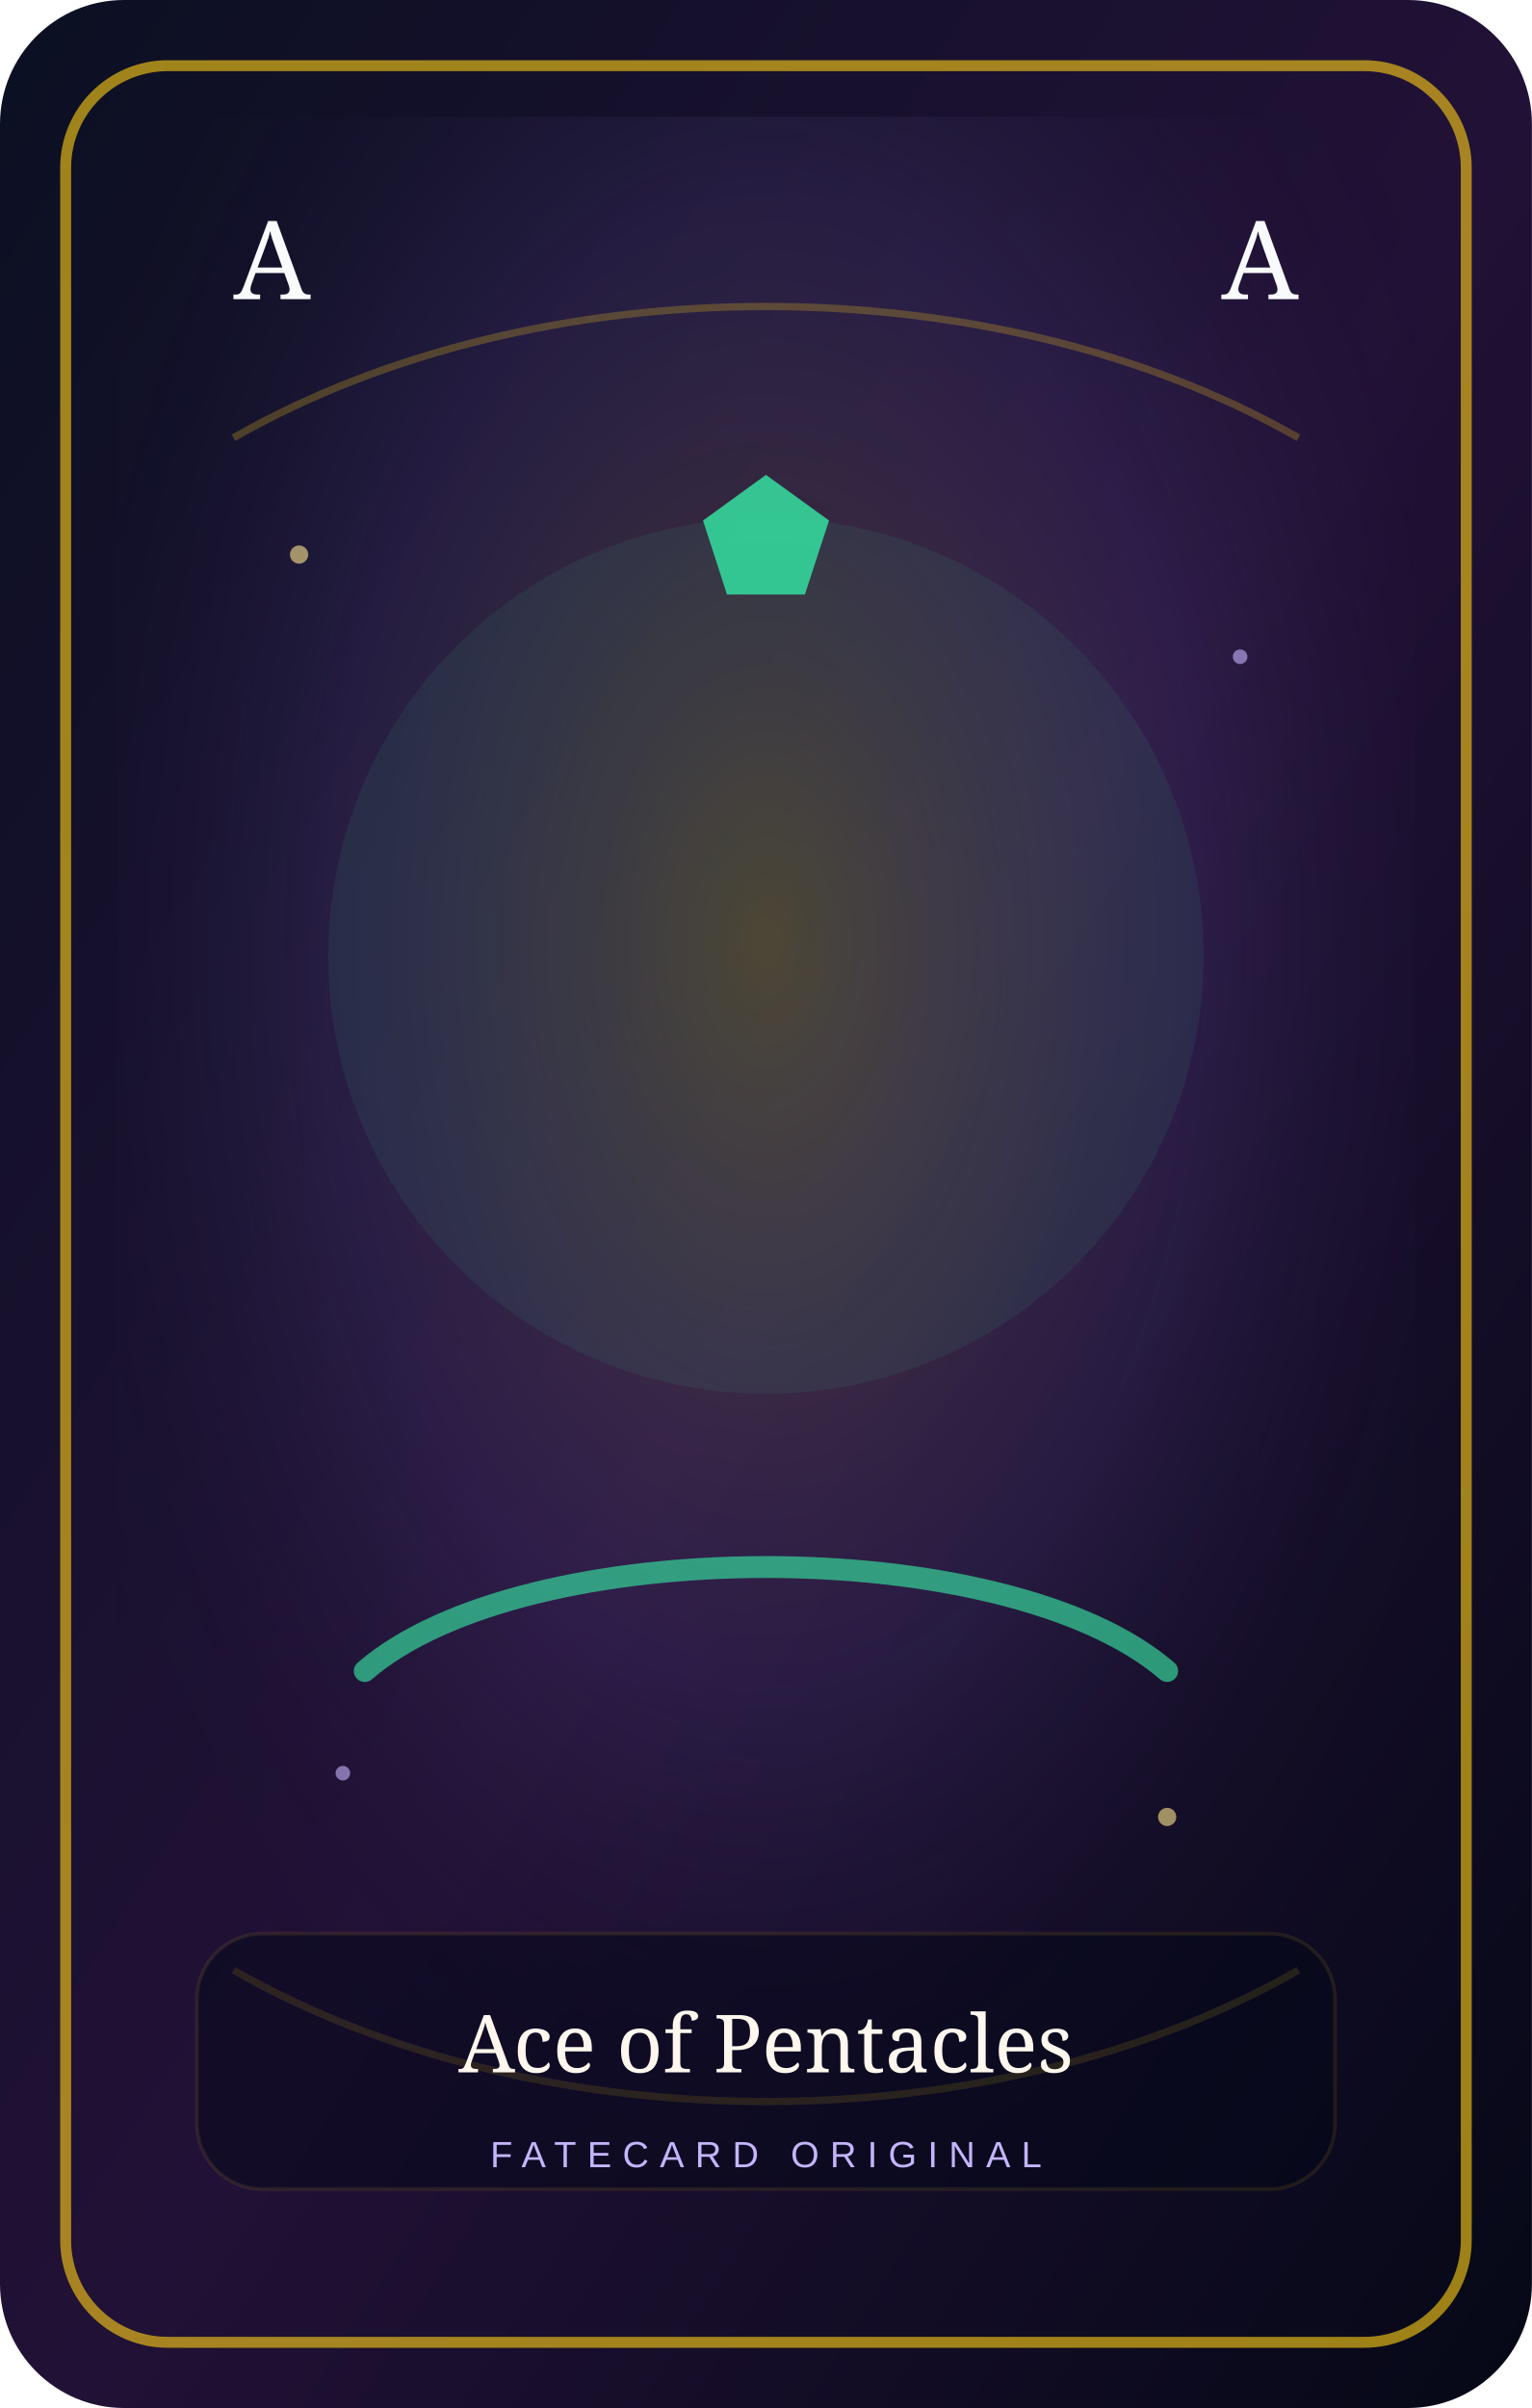
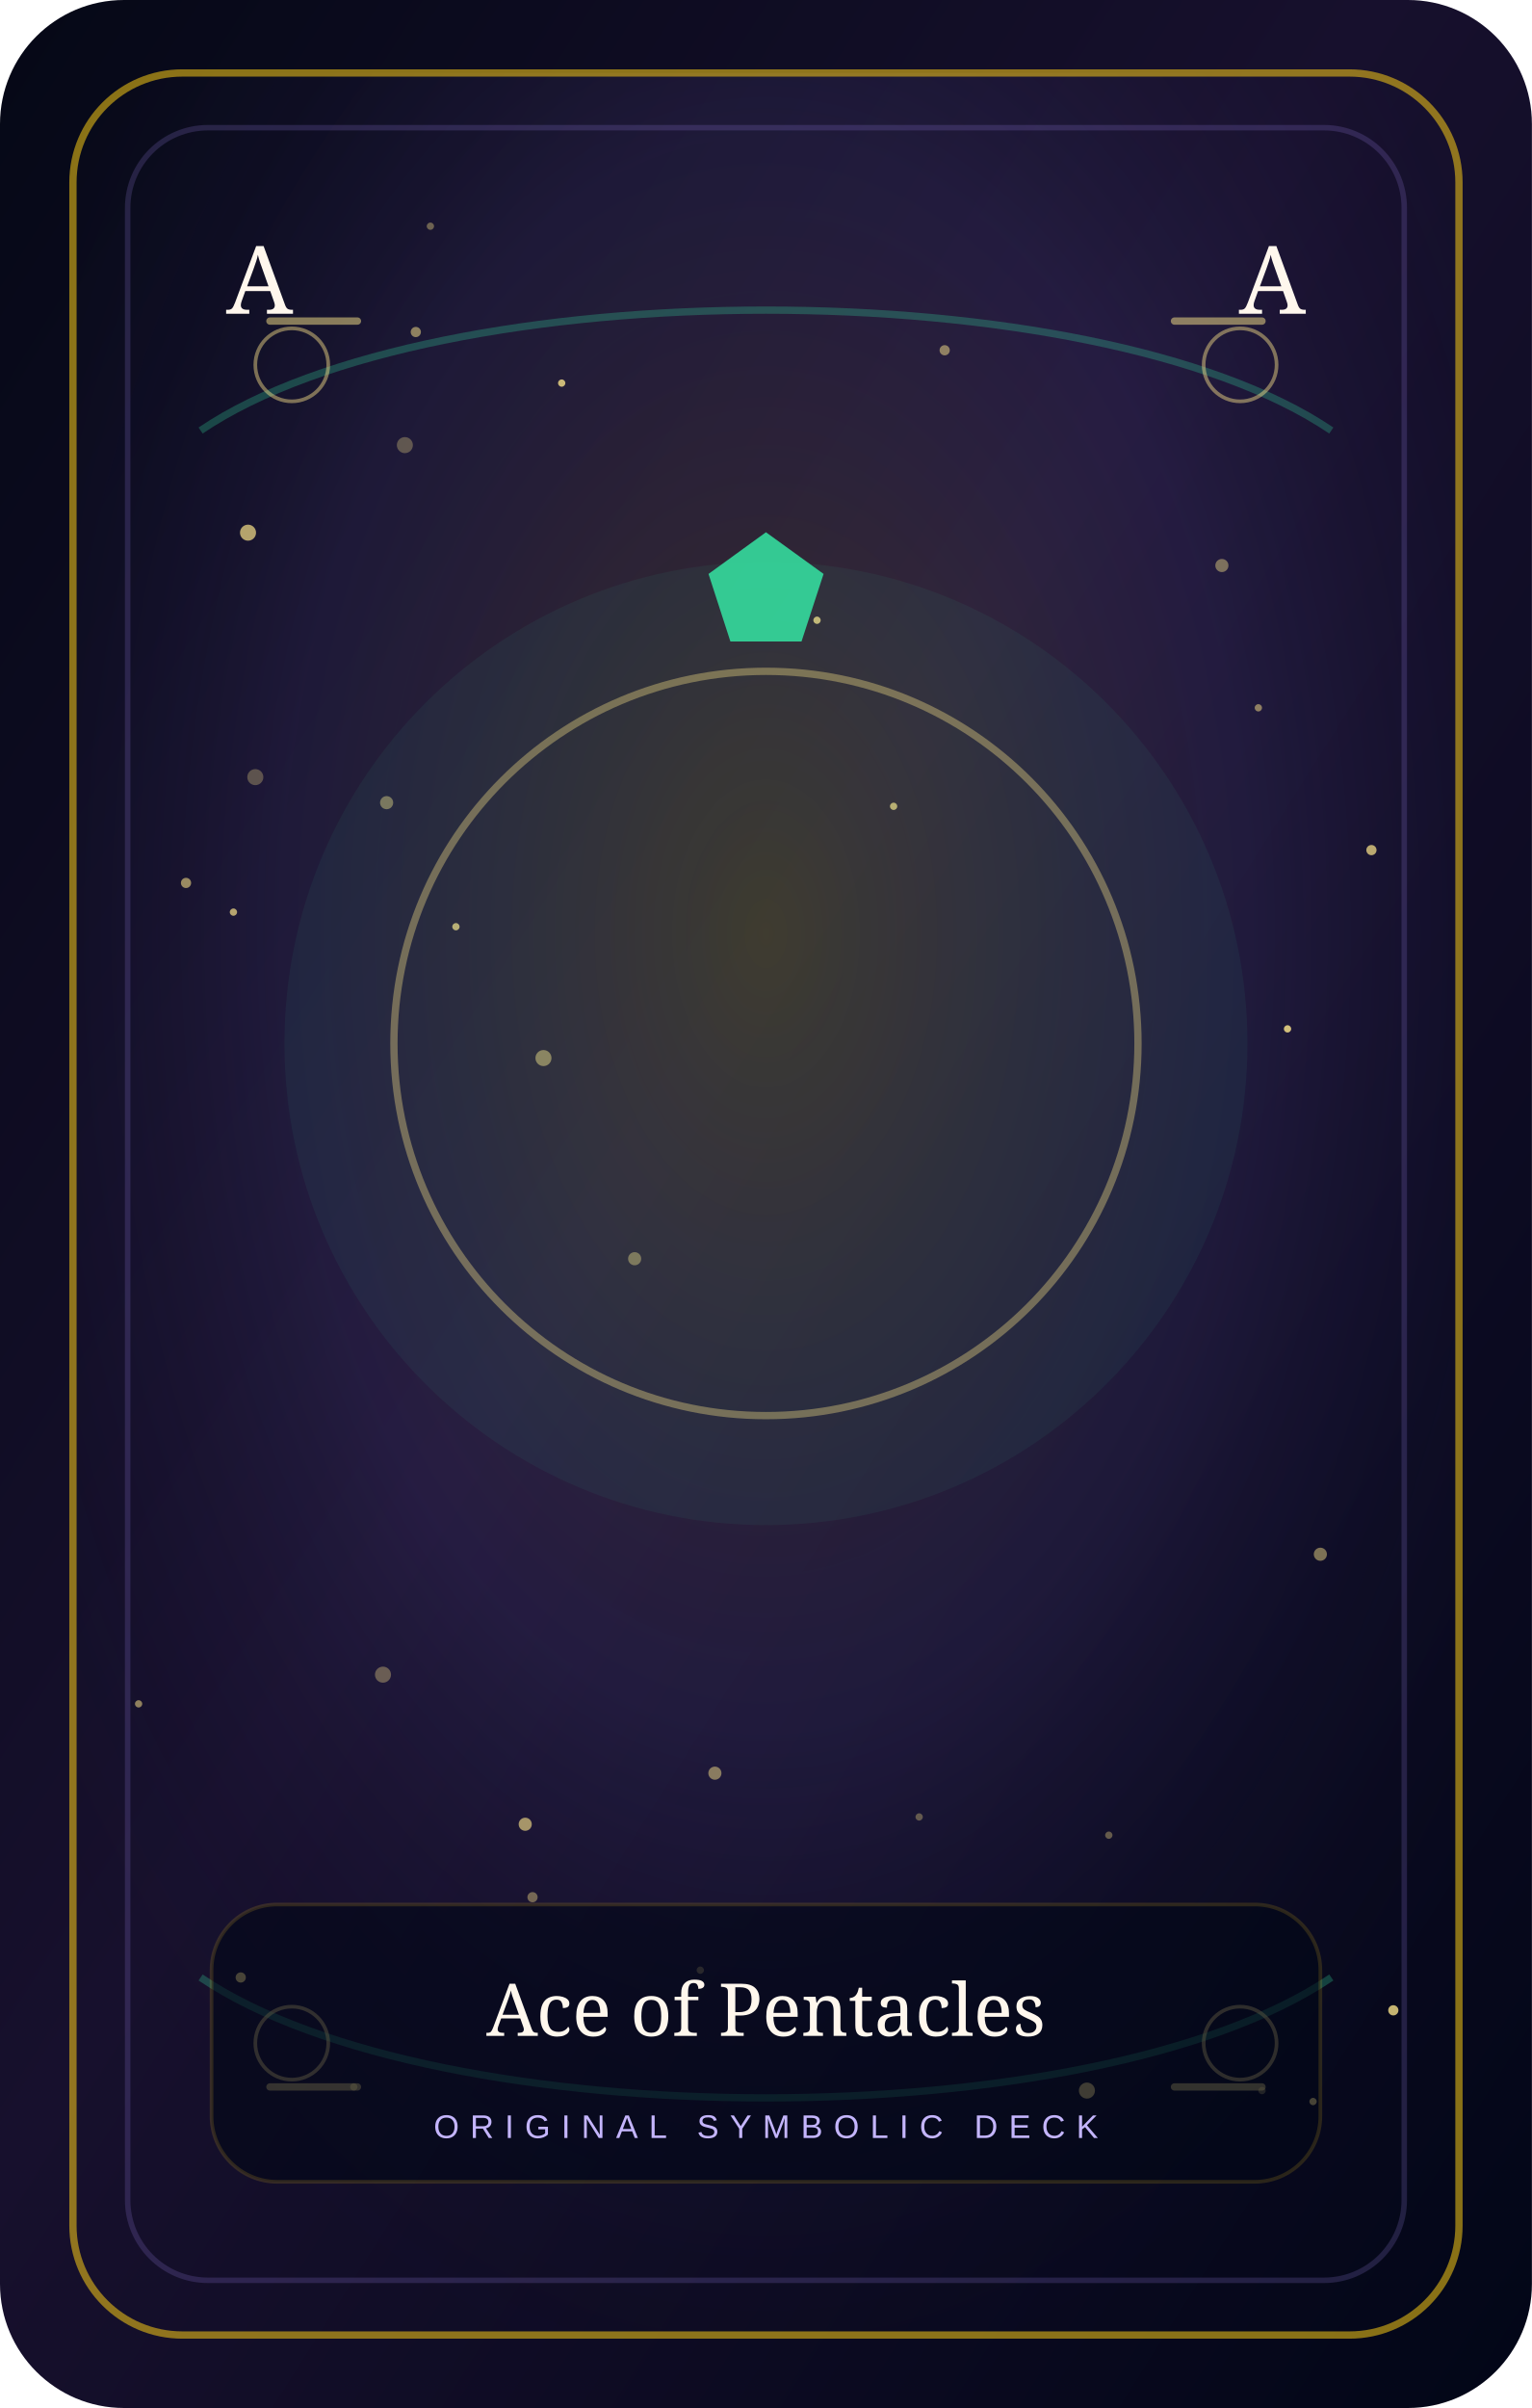
<svg xmlns="http://www.w3.org/2000/svg" width="420" height="660" viewBox="0 0 420 660" role="img" aria-label="Ace of Pentacles">
  <defs>
-     <linearGradient id="bg-minor_pentacles_ace" x1="0" y1="0" x2="1" y2="1">
-       <stop offset="0%" stop-color="#0b1022" />
-       <stop offset="52%" stop-color="#211136" />
-       <stop offset="100%" stop-color="#050816" />
+     <linearGradient id="bg" x1="0" y1="0" x2="1" y2="1">
+       <stop offset="0%" stop-color="#050816" />
+       <stop offset="45%" stop-color="#17102d" />
+       <stop offset="100%" stop-color="#020617" />
    </linearGradient>
-     <radialGradient id="glow-minor_pentacles_ace" cx="50%" cy="38%" r="62%">
-       <stop offset="0%" stop-color="#facc15" stop-opacity=".22" />
-       <stop offset="55%" stop-color="#a78bfa" stop-opacity=".10" />
-       <stop offset="100%" stop-color="#000000" stop-opacity="0" />
+     <radialGradient id="aura" cx="50%" cy="38%" r="68%">
+       <stop offset="0%" stop-color="#facc15" stop-opacity=".18" />
+       <stop offset="52%" stop-color="#a78bfa" stop-opacity=".10" />
+       <stop offset="100%" stop-color="#020617" stop-opacity="0" />
    </radialGradient>
-     <filter id="soft-minor_pentacles_ace" x="-20%" y="-20%" width="140%" height="140%">
-       <feGaussianBlur stdDeviation="4" />
+     <filter id="glow" x="-30%" y="-30%" width="160%" height="160%">
+       <feDropShadow dx="0" dy="0" stdDeviation="6" flood-color="#34d399" flood-opacity=".42" />
    </filter>
  </defs>
-   <rect width="420" height="660" rx="34" fill="url(#bg-minor_pentacles_ace)" />
-   <rect x="18" y="18" width="384" height="624" rx="28" fill="none" stroke="#facc15" stroke-opacity=".62" stroke-width="3" />
-   <rect x="32" y="32" width="356" height="596" rx="22" fill="url(#glow-minor_pentacles_ace)" />
-   <path d="M64 120 C148 72, 272 72, 356 120 M64 540 C148 588, 272 588, 356 540" fill="none" stroke="#facc15" stroke-opacity=".24" stroke-width="2" />
-   <g opacity=".6">
-     <circle cx="82" cy="152" r="2.5" fill="#fde68a" />
-     <circle cx="340" cy="180" r="2" fill="#c4b5fd" />
-     <circle cx="320" cy="498" r="2.5" fill="#fde68a" />
-     <circle cx="94" cy="486" r="2" fill="#c4b5fd" />
-   </g>
-   <circle cx="210" cy="262" r="120" fill="#34d399" opacity=".08" />
-   <path d="M100 458 C144 420, 276 420, 320 458" fill="none" stroke="#34d399" stroke-width="6" opacity=".7" stroke-linecap="round" />
-   <text x="210" y="150" text-anchor="middle" dominant-baseline="middle" font-size="46" font-family="Georgia, serif" fill="#34d399" opacity=".92">⬟</text>
-   <text x="64" y="82" font-size="30" font-family="Georgia, serif" fill="#f8fafc">A</text>
-   <text x="356" y="82" text-anchor="end" font-size="30" font-family="Georgia, serif" fill="#f8fafc">A</text>
-   <rect x="54" y="530" width="312" height="70" rx="18" fill="#020617" opacity=".48" stroke="#facc15" stroke-opacity=".20" />
-   <text x="210" y="568" text-anchor="middle" font-size="22" font-family="Georgia, serif" fill="#fff7ed">Ace of Pentacles</text>
-   <text x="210" y="594" text-anchor="middle" font-size="10" font-family="Arial, sans-serif" letter-spacing="3" fill="#c4b5fd">FATECARD ORIGINAL</text>
+   <rect width="420" height="660" rx="34" fill="url(#bg)" />
+   <rect x="20" y="20" width="380" height="620" rx="30" fill="url(#aura)" stroke="#facc15" stroke-opacity=".54" stroke-width="2" />
+   <rect x="35" y="35" width="350" height="590" rx="22" fill="none" stroke="#a78bfa" stroke-opacity=".18" stroke-width="1.5" />
+   <circle cx="51" cy="242" r="1.4" fill="#fde68a" opacity="0.56" />
+   <circle cx="353" cy="282" r="1.0" fill="#fde68a" opacity="0.81" />
+   <circle cx="345" cy="194" r="1.0" fill="#fde68a" opacity="0.50" />
+   <circle cx="245" cy="221" r="1.0" fill="#fde68a" opacity="0.69" />
+   <circle cx="66" cy="542" r="1.4" fill="#fde68a" opacity="0.71" />
+   <circle cx="144" cy="500" r="1.8" fill="#fde68a" opacity="0.61" />
+   <circle cx="224" cy="170" r="1.0" fill="#fde68a" opacity="0.76" />
+   <circle cx="146" cy="520" r="1.4" fill="#fde68a" opacity="0.40" />
+   <circle cx="105" cy="459" r="2.2" fill="#fde68a" opacity="0.34" />
+   <circle cx="362" cy="426" r="1.8" fill="#fde68a" opacity="0.46" />
+   <circle cx="64" cy="250" r="1.0" fill="#fde68a" opacity="0.68" />
+   <circle cx="114" cy="91" r="1.4" fill="#fde68a" opacity="0.51" />
+   <circle cx="149" cy="290" r="2.2" fill="#fde68a" opacity="0.47" />
+   <circle cx="192" cy="540" r="1.0" fill="#fde68a" opacity="0.36" />
+   <circle cx="111" cy="122" r="2.2" fill="#fde68a" opacity="0.30" />
+   <circle cx="97" cy="572" r="1.0" fill="#fde68a" opacity="0.47" />
+   <circle cx="252" cy="498" r="1.0" fill="#fde68a" opacity="0.33" />
+   <circle cx="68" cy="146" r="2.2" fill="#fde68a" opacity="0.68" />
+   <circle cx="382" cy="551" r="1.4" fill="#fde68a" opacity="0.77" />
+   <circle cx="335" cy="155" r="1.8" fill="#fde68a" opacity="0.42" />
+   <circle cx="70" cy="213" r="2.2" fill="#fde68a" opacity="0.29" />
+   <circle cx="38" cy="467" r="1.0" fill="#fde68a" opacity="0.52" />
+   <circle cx="259" cy="96" r="1.4" fill="#fde68a" opacity="0.49" />
+   <circle cx="174" cy="345" r="1.8" fill="#fde68a" opacity="0.40" />
+   <circle cx="118" cy="62" r="1.0" fill="#fde68a" opacity="0.37" />
+   <circle cx="106" cy="220" r="1.8" fill="#fde68a" opacity="0.42" />
+   <circle cx="346" cy="573" r="1.0" fill="#fde68a" opacity="0.33" />
+   <circle cx="360" cy="576" r="1.0" fill="#fde68a" opacity="0.71" />
+   <circle cx="376" cy="233" r="1.4" fill="#fde68a" opacity="0.71" />
+   <circle cx="125" cy="254" r="1.0" fill="#fde68a" opacity="0.71" />
+   <circle cx="298" cy="573" r="2.2" fill="#fde68a" opacity="0.62" />
+   <circle cx="196" cy="486" r="1.8" fill="#fde68a" opacity="0.48" />
+   <circle cx="304" cy="503" r="1.0" fill="#fde68a" opacity="0.35" />
+   <circle cx="154" cy="105" r="1.0" fill="#fde68a" opacity="0.77" />
+   <path d="M55 118 C120 74 300 74 365 118" fill="none" stroke="#34d399" stroke-opacity=".28" stroke-width="2" />
+   <path d="M55 542 C120 586 300 586 365 542" fill="none" stroke="#34d399" stroke-opacity=".28" stroke-width="2" />
+   <path d="M74 88 L98 88 M322 88 L346 88 M74 572 L98 572 M322 572 L346 572" stroke="#fde68a" stroke-opacity=".50" stroke-width="2" stroke-linecap="round" />
+   <circle cx="80" cy="100" r="10" fill="none" stroke="#fde68a" stroke-opacity=".45" />
+   <circle cx="340" cy="100" r="10" fill="none" stroke="#fde68a" stroke-opacity=".45" />
+   <circle cx="80" cy="560" r="10" fill="none" stroke="#fde68a" stroke-opacity=".45" />
+   <circle cx="340" cy="560" r="10" fill="none" stroke="#fde68a" stroke-opacity=".45" />
+   <circle cx="210" cy="286" r="132" fill="#34d399" opacity=".065" />
+   <circle cx="210" cy="286" r="102" fill="none" stroke="#fde68a" stroke-opacity=".36" stroke-width="2" />
+   <text x="210" y="164" text-anchor="middle" dominant-baseline="middle" font-size="42" font-family="Georgia, serif" fill="#34d399" opacity=".94">⬟</text>
+   <text x="62" y="86" font-size="26" font-family="Georgia, serif" fill="#fff7ed">A</text>
+   <text x="358" y="86" text-anchor="end" font-size="26" font-family="Georgia, serif" fill="#fff7ed">A</text>
+   <rect x="58" y="522" width="304" height="76" rx="18" fill="#020617" opacity=".62" stroke="#facc15" stroke-opacity=".24" />
+   <text x="210" y="558" text-anchor="middle" font-size="20" font-family="Georgia, serif" fill="#fff7ed">Ace of Pentacles</text>
+   <text x="210" y="586" text-anchor="middle" font-size="9" font-family="Arial, sans-serif" letter-spacing="3" fill="#c4b5fd">ORIGINAL SYMBOLIC DECK</text>
</svg>
